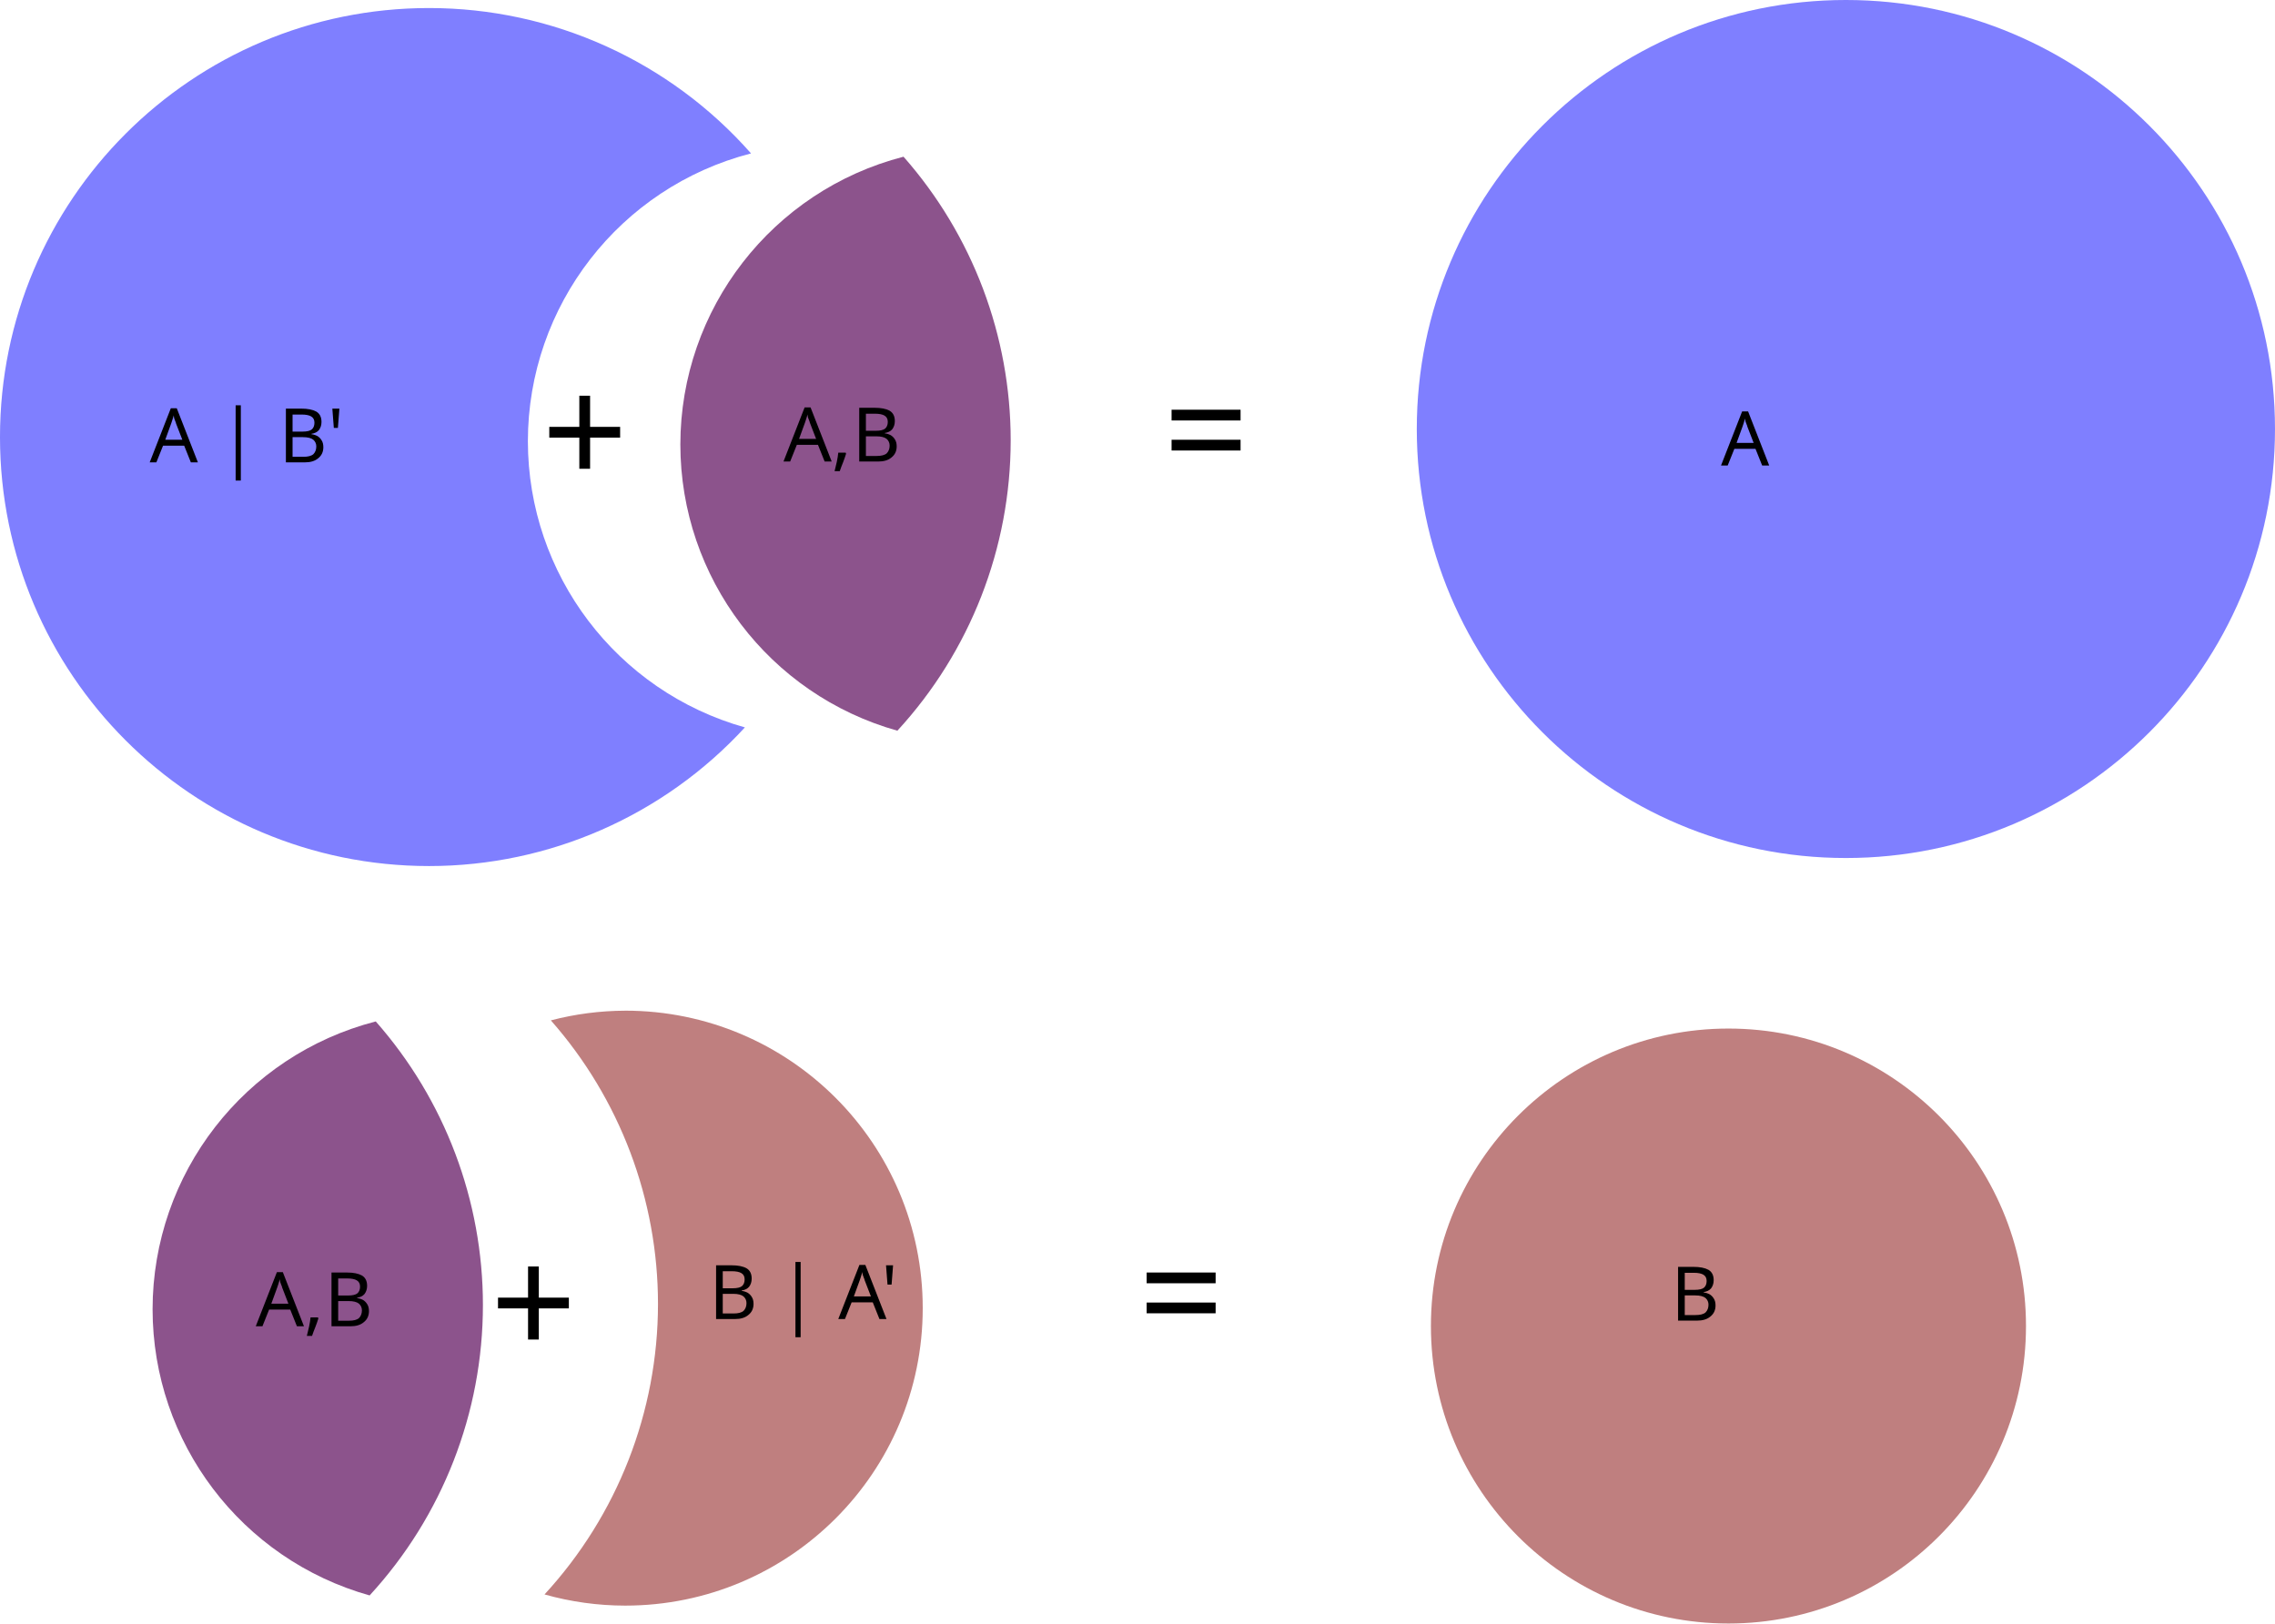
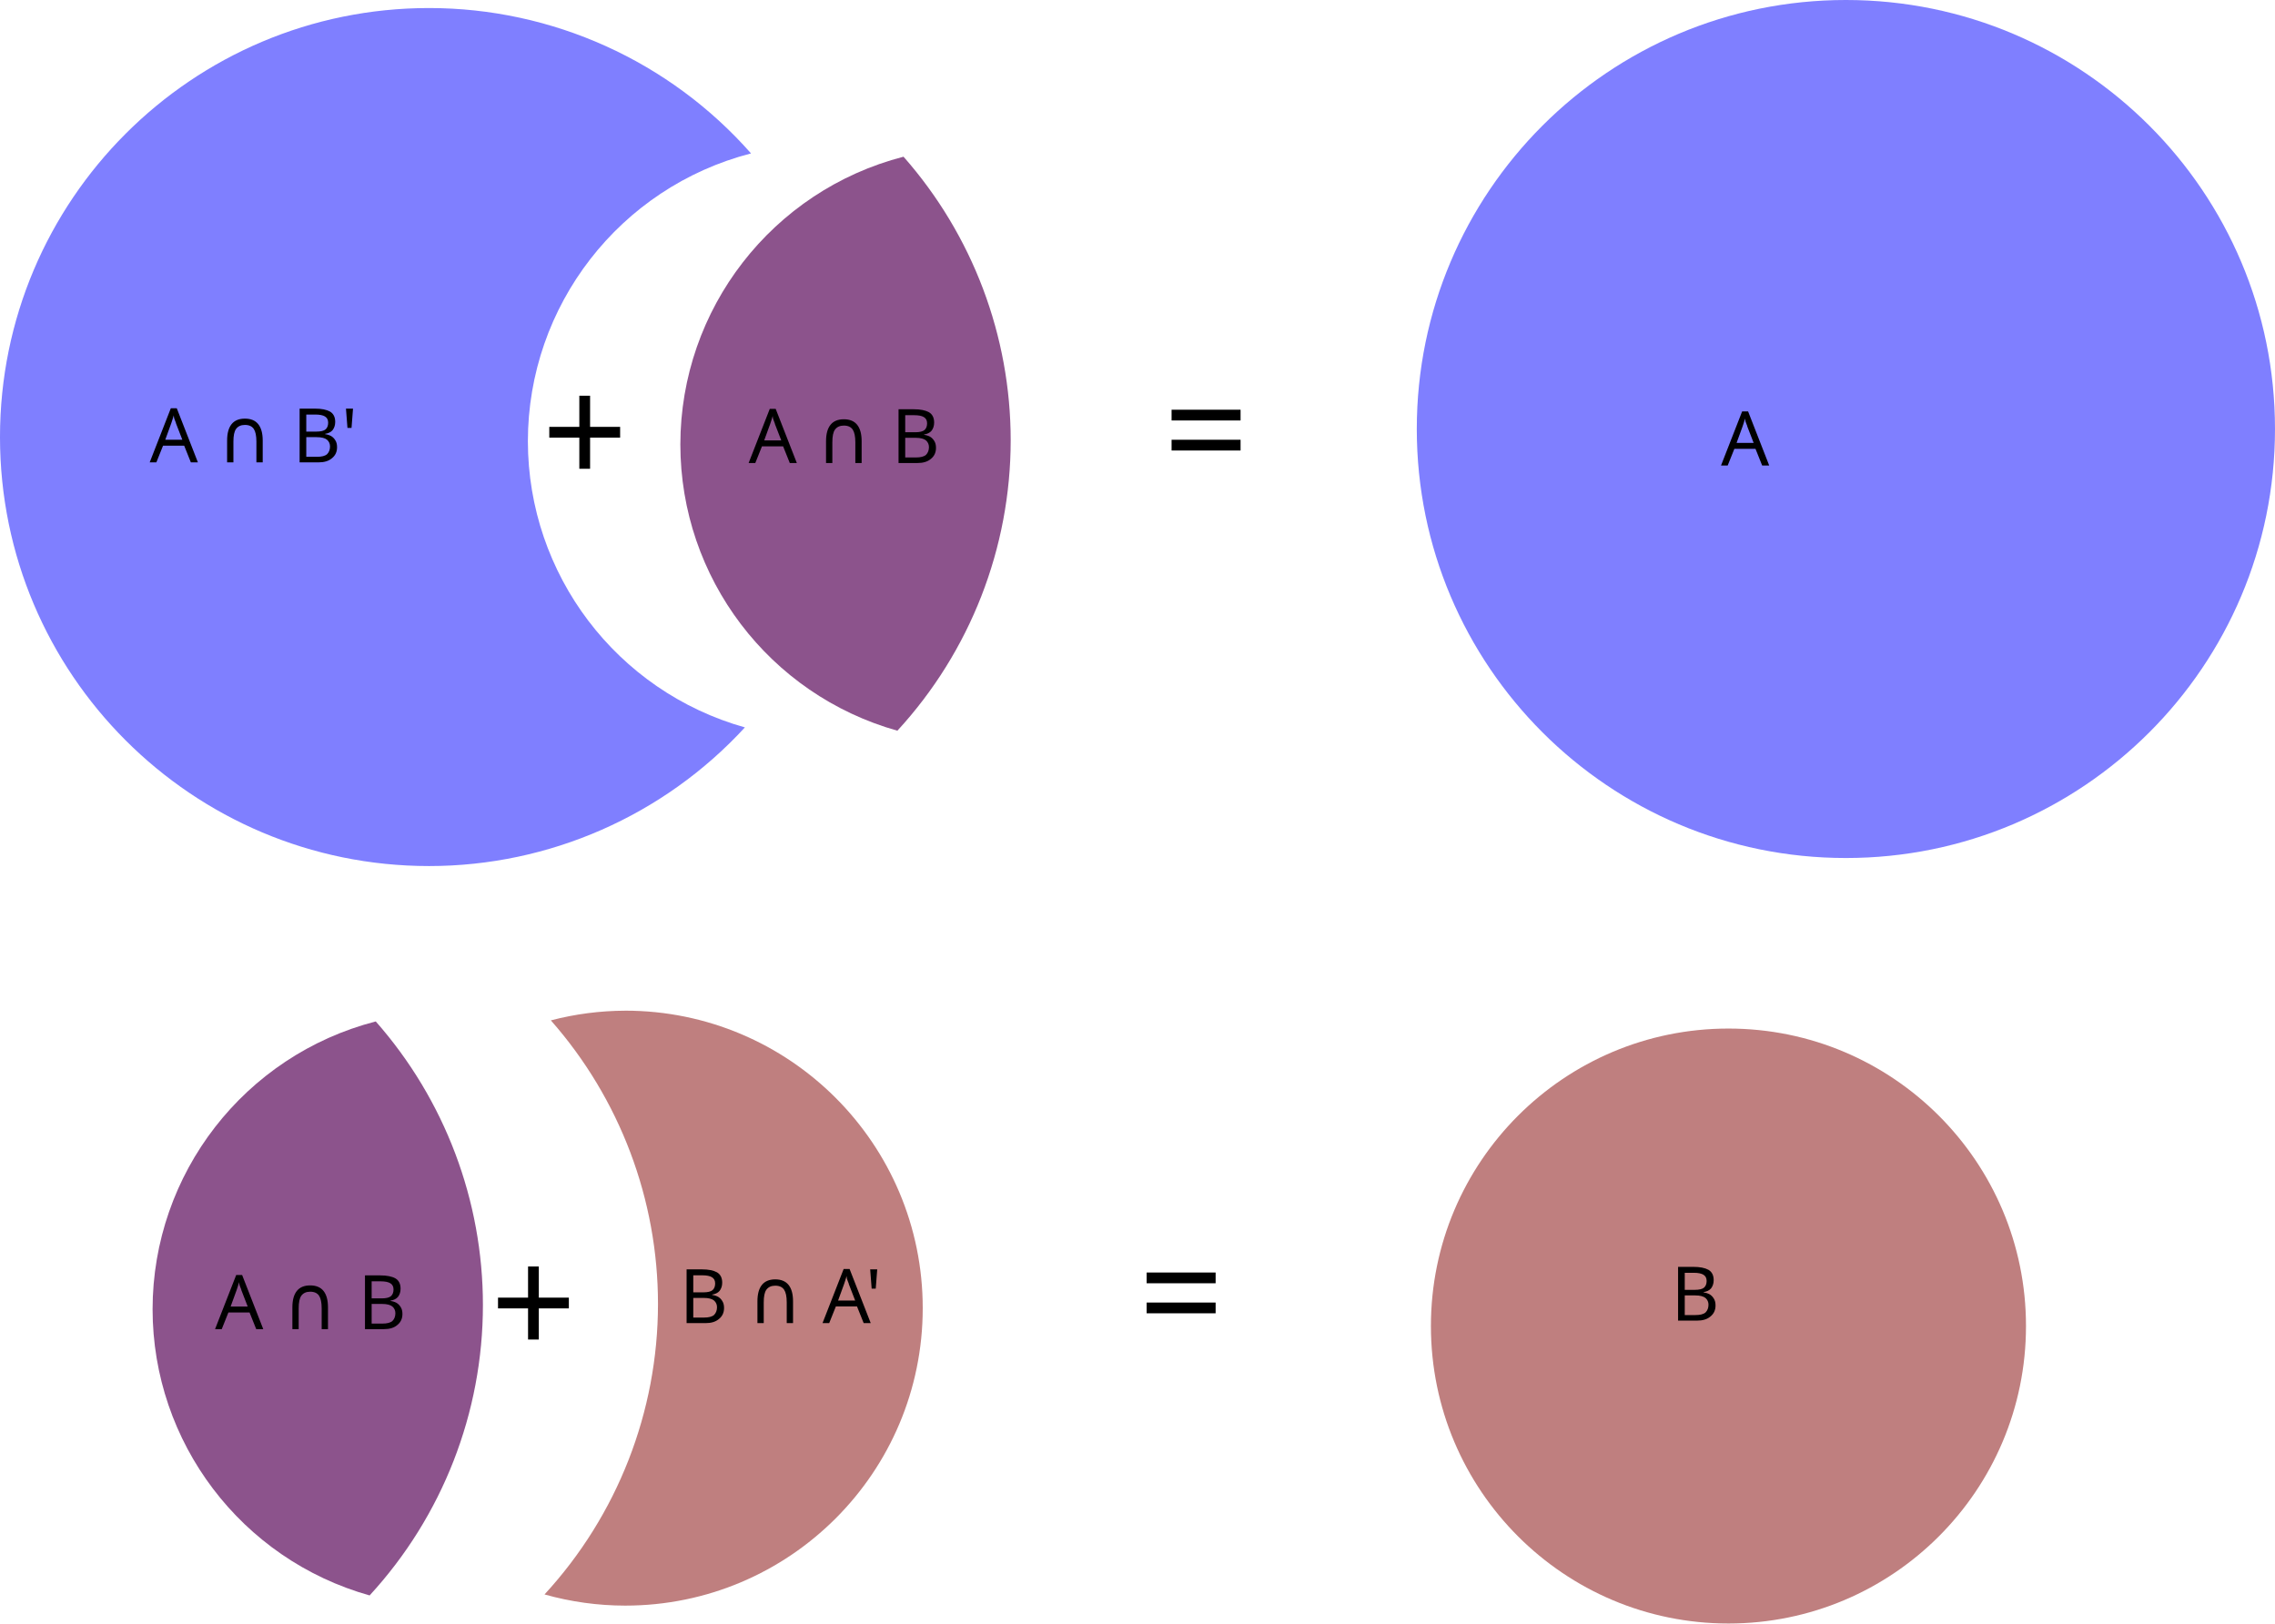
<svg xmlns="http://www.w3.org/2000/svg" width="95.851mm" height="68.416mm" viewBox="0 0 95.851 68.416" version="1.1" id="svg177362">
  <defs id="defs177359" />
  <g id="layer1" transform="translate(-5.806334,-7.511213)">
    <path id="path10689-4-1" style="opacity:0.5;fill:#0000ff;stroke:none;stroke-width:0.5;stroke-dashoffset:0.098;stroke-opacity:1" d="M 23.886,7.85 A 18.079,18.079 0 0 0 5.806,25.929 18.079,18.079 0 0 0 23.886,44.008 18.079,18.079 0 0 0 37.191,38.165 12.536,12.536 0 0 1 28.047,26.105 12.536,12.536 0 0 1 37.449,13.976 18.079,18.079 0 0 0 23.886,7.85 Z" />
    <path id="path10689" style="opacity:0.894;fill:#550055;fill-opacity:0.753;stroke:none;stroke-width:0.5;stroke-dashoffset:0.098;stroke-opacity:1" d="m 43.873,14.115 a 12.536,12.536 0 0 0 -9.402,12.129 12.536,12.536 0 0 0 9.144,12.06 18.079,18.079 0 0 0 4.774,-12.236 18.079,18.079 0 0 0 -4.515,-11.953 z" />
-     <text xml:space="preserve" style="font-size:3.175px;line-height:1.25;font-family:Sans;-inkscape-font-specification:'Sans, Normal';font-variant-ligatures:none;stroke-width:0.132" x="38.818" y="26.959" id="text44509">
-       <tspan id="tspan44507" style="stroke-width:0.132" x="38.818" y="26.959">A,B</tspan>
+     <text xml:space="preserve" style="font-size:3.175px;line-height:1.25;font-family:Sans;-inkscape-font-specification:'Sans, Normal';font-variant-ligatures:none;stroke-width:0.132" x="37.348" y="27.021" id="text44509">
+       <tspan id="tspan44507" style="stroke-width:0.132" x="37.348" y="27.021">A ∩ B</tspan>
    </text>
    <text xml:space="preserve" style="font-size:3.175px;line-height:1.25;font-family:Sans;-inkscape-font-specification:'Sans, Normal';font-variant-ligatures:none;stroke-width:0.132" x="12.114" y="26.994" id="text13138">
-       <tspan id="tspan13136" style="stroke-width:0.132" x="12.114" y="26.994">A | B'</tspan>
+       <tspan id="tspan13136" style="stroke-width:0.132" x="12.114" y="26.994">A ∩ B'</tspan>
    </text>
    <circle style="display:inline;opacity:0.5;fill:#0000ff;stroke:none;stroke-width:0.5;stroke-dashoffset:0.098;stroke-opacity:1" id="path10689-4" cx="83.578" cy="25.59" r="18.079" />
    <text xml:space="preserve" style="font-size:3.175px;line-height:1.25;font-family:Sans;-inkscape-font-specification:'Sans, Normal';font-variant-ligatures:none;display:inline;stroke-width:0.132" x="78.318" y="27.129" id="text13138-9">
      <tspan id="tspan13136-2" style="stroke-width:0.132" x="78.318" y="27.129">A</tspan>
    </text>
    <text xml:space="preserve" style="font-size:6.35px;line-height:1.25;font-family:Sans;-inkscape-font-specification:'Sans, Normal';font-variant-ligatures:none;stroke-width:0.265" x="54.809" y="27.87" id="text180042">
      <tspan id="tspan180040" style="stroke-width:0.265" x="54.809" y="27.87">=</tspan>
    </text>
    <text xml:space="preserve" style="font-size:6.35px;line-height:1.25;font-family:Sans;-inkscape-font-specification:'Sans, Normal';font-variant-ligatures:none;stroke-width:0.265" x="26.477" y="64.663" id="text180042-5">
      <tspan id="tspan180040-0" style="stroke-width:0.265" x="26.477" y="64.663">+</tspan>
    </text>
    <text xml:space="preserve" style="font-size:6.35px;line-height:1.25;font-family:Sans;-inkscape-font-specification:'Sans, Normal';font-variant-ligatures:none;stroke-width:0.265" x="28.635" y="27.967" id="text180042-5-6">
      <tspan id="tspan180040-0-4" style="stroke-width:0.265" x="28.635" y="27.967">+</tspan>
    </text>
    <path id="path10689-5-0-7-8-9" style="display:inline;opacity:0.5;fill:#800000;stroke:none;stroke-width:0.347;stroke-dashoffset:0.098;stroke-opacity:1" d="m 32.147,50.103 a 12.536,12.536 0 0 0 -3.132,0.408 18.079,18.079 0 0 1 4.514,11.951 18.079,18.079 0 0 1 -4.781,12.241 12.536,12.536 0 0 0 3.399,0.471 12.536,12.536 0 0 0 12.536,-12.536 12.536,12.536 0 0 0 -12.536,-12.536 z" />
    <path id="path10689-5" style="opacity:0.894;fill:#550055;fill-opacity:0.753;stroke:none;stroke-width:0.5;stroke-dashoffset:0.098;stroke-opacity:1" d="m 21.637,50.556 a 12.536,12.536 0 0 0 -9.402,12.129 12.536,12.536 0 0 0 9.144,12.06 18.079,18.079 0 0 0 4.774,-12.236 18.079,18.079 0 0 0 -4.515,-11.953 z" />
-     <text xml:space="preserve" style="font-size:3.175px;line-height:1.25;font-family:Sans;-inkscape-font-specification:'Sans, Normal';font-variant-ligatures:none;stroke-width:0.132" x="16.582" y="63.401" id="text44509-1">
-       <tspan id="tspan44507-1" style="stroke-width:0.132" x="16.582" y="63.401">A,B</tspan>
+     <text xml:space="preserve" style="font-size:3.175px;line-height:1.25;font-family:Sans;-inkscape-font-specification:'Sans, Normal';font-variant-ligatures:none;stroke-width:0.132" x="14.868" y="63.522" id="text44509-1">
+       <tspan id="tspan44507-1" style="stroke-width:0.132" x="14.868" y="63.522">A ∩ B</tspan>
    </text>
-     <text xml:space="preserve" style="font-size:3.175px;line-height:1.25;font-family:Sans;-inkscape-font-specification:'Sans, Normal';font-variant-ligatures:none;display:inline;stroke-width:0.132" x="35.663" y="63.098" id="text13138-4">
-       <tspan id="tspan13136-6" style="stroke-width:0.132" x="35.663" y="63.098">B | A'</tspan>
+     <text xml:space="preserve" style="font-size:3.175px;line-height:1.25;font-family:Sans;-inkscape-font-specification:'Sans, Normal';font-variant-ligatures:none;display:inline;stroke-width:0.132" x="34.423" y="63.269" id="text13138-4">
+       <tspan id="tspan13136-6" style="stroke-width:0.132" x="34.423" y="63.269">B ∩ A'</tspan>
    </text>
    <text xml:space="preserve" style="font-size:6.35px;line-height:1.25;font-family:Sans;-inkscape-font-specification:'Sans, Normal';font-variant-ligatures:none;stroke-width:0.265" x="53.756" y="64.228" id="text180042-0">
      <tspan id="tspan180040-8" style="stroke-width:0.265" x="53.756" y="64.228">=</tspan>
    </text>
    <circle style="display:inline;opacity:0.5;fill:#800000;stroke:none;stroke-width:0.347;stroke-dashoffset:0.098;stroke-opacity:1" id="path10689-5-0-7-5" cx="78.63" cy="63.392" r="12.536" />
    <text xml:space="preserve" style="font-size:3.175px;line-height:1.25;font-family:Sans;-inkscape-font-specification:'Sans, Normal';font-variant-ligatures:none;display:inline;stroke-width:0.132" x="76.195" y="63.163" id="text13138-4-2">
      <tspan id="tspan13136-6-4" style="stroke-width:0.132" x="76.195" y="63.163">B</tspan>
    </text>
  </g>
</svg>
